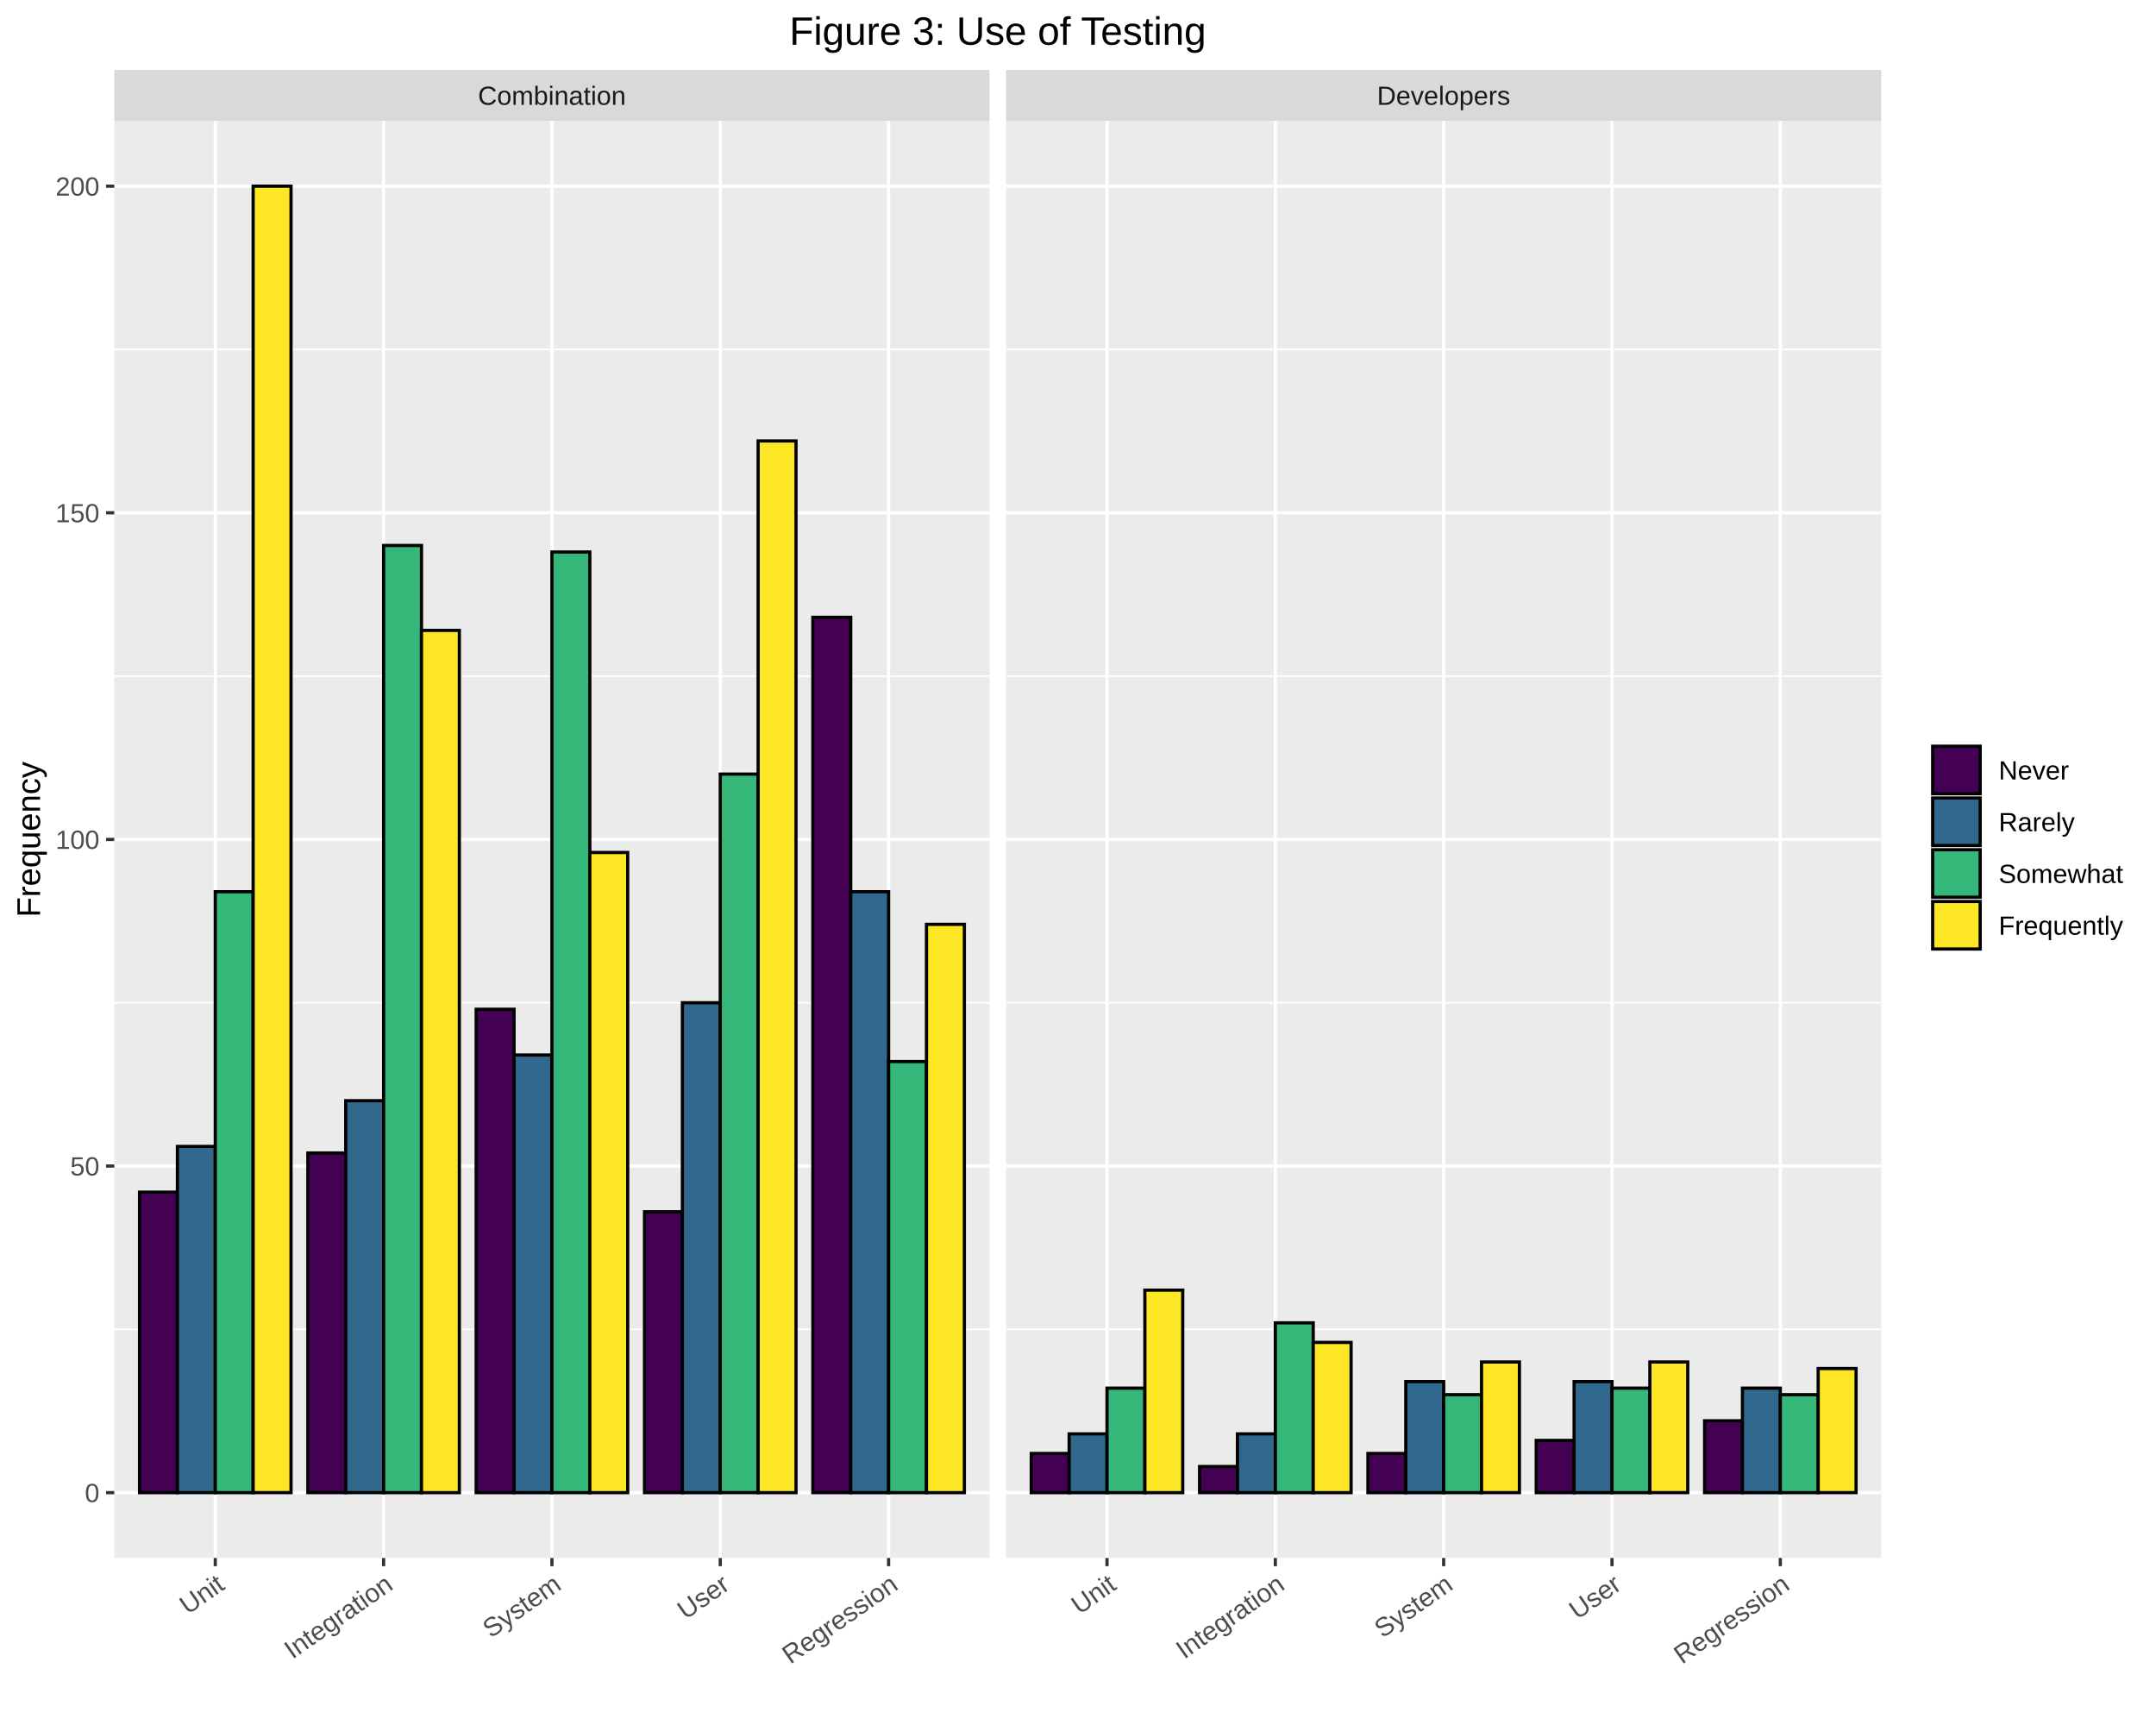
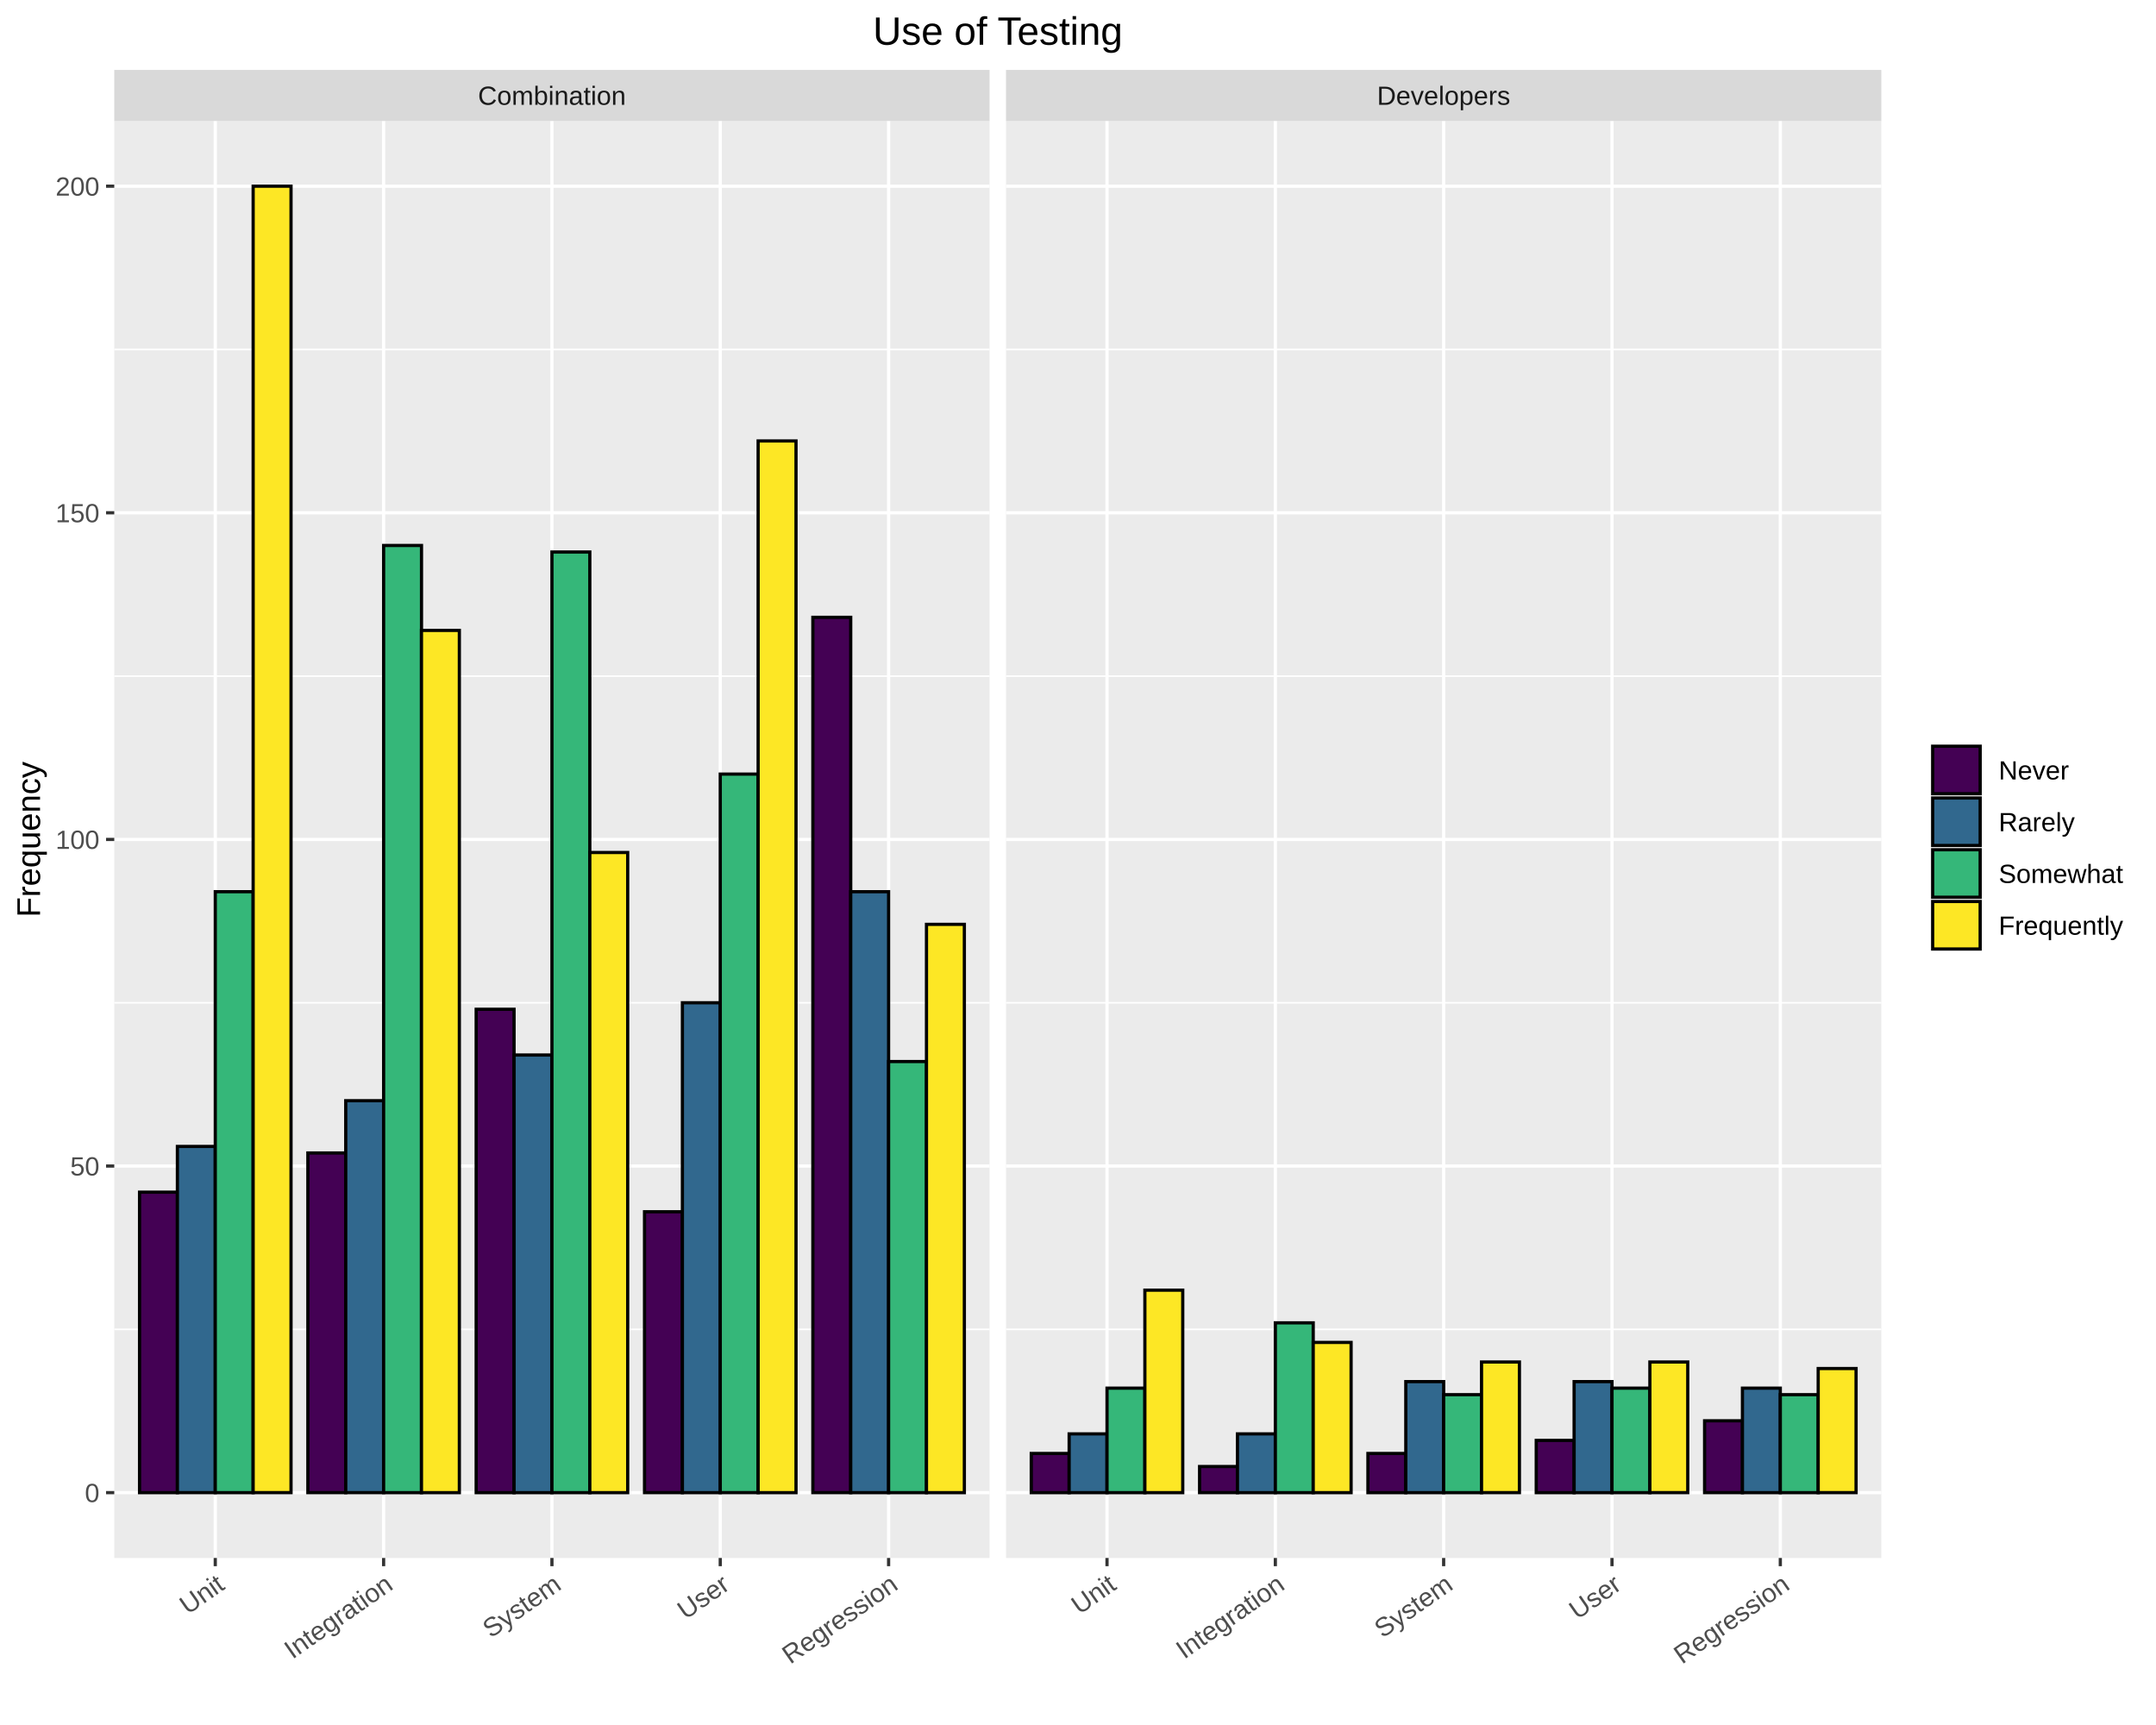
<svg xmlns="http://www.w3.org/2000/svg" class="svglite" width="720.00pt" height="576.00pt" viewBox="0 0 720.00 576.00">
  <defs>
    <style type="text/css">
    .svglite line, .svglite polyline, .svglite polygon, .svglite path, .svglite rect, .svglite circle {
      fill: none;
      stroke: #000000;
      stroke-linecap: round;
      stroke-linejoin: round;
      stroke-miterlimit: 10.00;
    }
    .svglite text {
      white-space: pre;
    }
  </style>
  </defs>
  <rect width="100%" height="100%" style="stroke: none; fill: #FFFFFF;" />
  <defs>
    <clipPath id="cpMC4wMHw3MjAuMDB8MC4wMHw1NzYuMDA=">
      <rect x="0.00" y="0.00" width="720.00" height="576.00" />
    </clipPath>
  </defs>
  <g clip-path="url(#cpMC4wMHw3MjAuMDB8MC4wMHw1NzYuMDA=)">
    <rect x="0.00" y="0.00" width="720.00" height="576.00" style="stroke-width: 1.07; stroke: #FFFFFF; fill: #FFFFFF;" />
  </g>
  <defs>
    <clipPath id="cpMzguMTZ8MzMwLjQ4fDQwLjM2fDUyMC4yMw==">
      <rect x="38.16" y="40.36" width="292.31" height="479.87" />
    </clipPath>
  </defs>
  <g clip-path="url(#cpMzguMTZ8MzMwLjQ4fDQwLjM2fDUyMC4yMw==)">
    <rect x="38.16" y="40.36" width="292.31" height="479.87" style="stroke-width: 1.07; stroke: none; fill: #EBEBEB;" />
    <polyline points="38.16,443.89 330.48,443.89 " style="stroke-width: 0.53; stroke: #FFFFFF; stroke-linecap: butt;" />
    <polyline points="38.16,334.83 330.48,334.83 " style="stroke-width: 0.53; stroke: #FFFFFF; stroke-linecap: butt;" />
    <polyline points="38.16,225.76 330.48,225.76 " style="stroke-width: 0.53; stroke: #FFFFFF; stroke-linecap: butt;" />
    <polyline points="38.16,116.70 330.48,116.70 " style="stroke-width: 0.53; stroke: #FFFFFF; stroke-linecap: butt;" />
    <polyline points="38.16,498.42 330.48,498.42 " style="stroke-width: 1.07; stroke: #FFFFFF; stroke-linecap: butt;" />
    <polyline points="38.16,389.36 330.48,389.36 " style="stroke-width: 1.07; stroke: #FFFFFF; stroke-linecap: butt;" />
    <polyline points="38.16,280.30 330.48,280.30 " style="stroke-width: 1.07; stroke: #FFFFFF; stroke-linecap: butt;" />
    <polyline points="38.16,171.23 330.48,171.23 " style="stroke-width: 1.07; stroke: #FFFFFF; stroke-linecap: butt;" />
    <polyline points="38.16,62.17 330.48,62.17 " style="stroke-width: 1.07; stroke: #FFFFFF; stroke-linecap: butt;" />
    <polyline points="71.89,520.23 71.89,40.36 " style="stroke-width: 1.07; stroke: #FFFFFF; stroke-linecap: butt;" />
    <polyline points="128.11,520.23 128.11,40.36 " style="stroke-width: 1.07; stroke: #FFFFFF; stroke-linecap: butt;" />
    <polyline points="184.32,520.23 184.32,40.36 " style="stroke-width: 1.07; stroke: #FFFFFF; stroke-linecap: butt;" />
    <polyline points="240.53,520.23 240.53,40.36 " style="stroke-width: 1.07; stroke: #FFFFFF; stroke-linecap: butt;" />
    <polyline points="296.75,520.23 296.75,40.36 " style="stroke-width: 1.07; stroke: #FFFFFF; stroke-linecap: butt;" />
    <rect x="46.60" y="398.08" width="12.65" height="100.34" style="stroke-width: 1.07; stroke-linecap: square; stroke-linejoin: miter; fill: #440154;" />
    <rect x="59.24" y="382.81" width="12.65" height="115.60" style="stroke-width: 1.07; stroke-linecap: square; stroke-linejoin: miter; fill: #31688E;" />
    <rect x="71.89" y="297.75" width="12.65" height="200.67" style="stroke-width: 1.07; stroke-linecap: square; stroke-linejoin: miter; fill: #35B779;" />
    <rect x="84.54" y="62.17" width="12.65" height="436.24" style="stroke-width: 1.07; stroke-linecap: square; stroke-linejoin: miter; fill: #FDE725;" />
    <rect x="102.81" y="384.99" width="12.65" height="113.42" style="stroke-width: 1.07; stroke-linecap: square; stroke-linejoin: miter; fill: #440154;" />
    <rect x="115.46" y="367.54" width="12.65" height="130.87" style="stroke-width: 1.07; stroke-linecap: square; stroke-linejoin: miter; fill: #31688E;" />
    <rect x="128.11" y="182.14" width="12.65" height="316.28" style="stroke-width: 1.07; stroke-linecap: square; stroke-linejoin: miter; fill: #35B779;" />
    <rect x="140.75" y="210.50" width="12.65" height="287.92" style="stroke-width: 1.07; stroke-linecap: square; stroke-linejoin: miter; fill: #FDE725;" />
    <rect x="159.02" y="337.01" width="12.65" height="161.41" style="stroke-width: 1.07; stroke-linecap: square; stroke-linejoin: miter; fill: #440154;" />
    <rect x="171.67" y="352.28" width="12.65" height="146.14" style="stroke-width: 1.07; stroke-linecap: square; stroke-linejoin: miter; fill: #31688E;" />
    <rect x="184.32" y="184.32" width="12.65" height="314.10" style="stroke-width: 1.07; stroke-linecap: square; stroke-linejoin: miter; fill: #35B779;" />
    <rect x="196.97" y="284.66" width="12.65" height="213.76" style="stroke-width: 1.07; stroke-linecap: square; stroke-linejoin: miter; fill: #FDE725;" />
    <rect x="215.24" y="404.62" width="12.65" height="93.79" style="stroke-width: 1.07; stroke-linecap: square; stroke-linejoin: miter; fill: #440154;" />
    <rect x="227.89" y="334.83" width="12.65" height="163.59" style="stroke-width: 1.07; stroke-linecap: square; stroke-linejoin: miter; fill: #31688E;" />
    <rect x="240.53" y="258.48" width="12.65" height="239.93" style="stroke-width: 1.07; stroke-linecap: square; stroke-linejoin: miter; fill: #35B779;" />
    <rect x="253.18" y="147.24" width="12.65" height="351.18" style="stroke-width: 1.07; stroke-linecap: square; stroke-linejoin: miter; fill: #FDE725;" />
    <rect x="271.45" y="206.13" width="12.65" height="292.28" style="stroke-width: 1.07; stroke-linecap: square; stroke-linejoin: miter; fill: #440154;" />
    <rect x="284.10" y="297.75" width="12.65" height="200.67" style="stroke-width: 1.07; stroke-linecap: square; stroke-linejoin: miter; fill: #31688E;" />
    <rect x="296.75" y="354.46" width="12.65" height="143.96" style="stroke-width: 1.07; stroke-linecap: square; stroke-linejoin: miter; fill: #35B779;" />
    <rect x="309.40" y="308.65" width="12.65" height="189.77" style="stroke-width: 1.07; stroke-linecap: square; stroke-linejoin: miter; fill: #FDE725;" />
  </g>
  <g clip-path="url(#cpMC4wMHw3MjAuMDB8MC4wMHw1NzYuMDA=)">
</g>
  <defs>
    <clipPath id="cpMzM1Ljk2fDYyOC4yN3w0MC4zNnw1MjAuMjM=">
      <rect x="335.96" y="40.36" width="292.31" height="479.87" />
    </clipPath>
  </defs>
  <g clip-path="url(#cpMzM1Ljk2fDYyOC4yN3w0MC4zNnw1MjAuMjM=)">
    <rect x="335.96" y="40.36" width="292.31" height="479.87" style="stroke-width: 1.07; stroke: none; fill: #EBEBEB;" />
    <polyline points="335.96,443.89 628.27,443.89 " style="stroke-width: 0.53; stroke: #FFFFFF; stroke-linecap: butt;" />
    <polyline points="335.96,334.83 628.27,334.83 " style="stroke-width: 0.53; stroke: #FFFFFF; stroke-linecap: butt;" />
    <polyline points="335.96,225.76 628.27,225.76 " style="stroke-width: 0.53; stroke: #FFFFFF; stroke-linecap: butt;" />
    <polyline points="335.96,116.70 628.27,116.70 " style="stroke-width: 0.53; stroke: #FFFFFF; stroke-linecap: butt;" />
    <polyline points="335.96,498.42 628.27,498.42 " style="stroke-width: 1.07; stroke: #FFFFFF; stroke-linecap: butt;" />
    <polyline points="335.96,389.36 628.27,389.36 " style="stroke-width: 1.07; stroke: #FFFFFF; stroke-linecap: butt;" />
    <polyline points="335.96,280.30 628.27,280.30 " style="stroke-width: 1.07; stroke: #FFFFFF; stroke-linecap: butt;" />
    <polyline points="335.96,171.23 628.27,171.23 " style="stroke-width: 1.07; stroke: #FFFFFF; stroke-linecap: butt;" />
    <polyline points="335.96,62.17 628.27,62.17 " style="stroke-width: 1.07; stroke: #FFFFFF; stroke-linecap: butt;" />
    <polyline points="369.69,520.23 369.69,40.36 " style="stroke-width: 1.07; stroke: #FFFFFF; stroke-linecap: butt;" />
    <polyline points="425.90,520.23 425.90,40.36 " style="stroke-width: 1.07; stroke: #FFFFFF; stroke-linecap: butt;" />
    <polyline points="482.11,520.23 482.11,40.36 " style="stroke-width: 1.07; stroke: #FFFFFF; stroke-linecap: butt;" />
    <polyline points="538.33,520.23 538.33,40.36 " style="stroke-width: 1.07; stroke: #FFFFFF; stroke-linecap: butt;" />
    <polyline points="594.54,520.23 594.54,40.36 " style="stroke-width: 1.07; stroke: #FFFFFF; stroke-linecap: butt;" />
    <rect x="344.39" y="485.33" width="12.65" height="13.09" style="stroke-width: 1.07; stroke-linecap: square; stroke-linejoin: miter; fill: #440154;" />
    <rect x="357.04" y="478.79" width="12.65" height="19.63" style="stroke-width: 1.07; stroke-linecap: square; stroke-linejoin: miter; fill: #31688E;" />
    <rect x="369.69" y="463.52" width="12.65" height="34.90" style="stroke-width: 1.07; stroke-linecap: square; stroke-linejoin: miter; fill: #35B779;" />
    <rect x="382.33" y="430.80" width="12.65" height="67.62" style="stroke-width: 1.07; stroke-linecap: square; stroke-linejoin: miter; fill: #FDE725;" />
    <rect x="400.60" y="489.69" width="12.65" height="8.72" style="stroke-width: 1.07; stroke-linecap: square; stroke-linejoin: miter; fill: #440154;" />
    <rect x="413.25" y="478.79" width="12.65" height="19.63" style="stroke-width: 1.07; stroke-linecap: square; stroke-linejoin: miter; fill: #31688E;" />
    <rect x="425.90" y="441.71" width="12.65" height="56.71" style="stroke-width: 1.07; stroke-linecap: square; stroke-linejoin: miter; fill: #35B779;" />
    <rect x="438.55" y="448.25" width="12.65" height="50.17" style="stroke-width: 1.07; stroke-linecap: square; stroke-linejoin: miter; fill: #FDE725;" />
    <rect x="456.82" y="485.33" width="12.65" height="13.09" style="stroke-width: 1.07; stroke-linecap: square; stroke-linejoin: miter; fill: #440154;" />
    <rect x="469.47" y="461.34" width="12.65" height="37.08" style="stroke-width: 1.07; stroke-linecap: square; stroke-linejoin: miter; fill: #31688E;" />
    <rect x="482.11" y="465.70" width="12.65" height="32.72" style="stroke-width: 1.07; stroke-linecap: square; stroke-linejoin: miter; fill: #35B779;" />
    <rect x="494.76" y="454.79" width="12.65" height="43.62" style="stroke-width: 1.07; stroke-linecap: square; stroke-linejoin: miter; fill: #FDE725;" />
    <rect x="513.03" y="480.97" width="12.65" height="17.45" style="stroke-width: 1.07; stroke-linecap: square; stroke-linejoin: miter; fill: #440154;" />
    <rect x="525.68" y="461.34" width="12.65" height="37.08" style="stroke-width: 1.07; stroke-linecap: square; stroke-linejoin: miter; fill: #31688E;" />
    <rect x="538.33" y="463.52" width="12.65" height="34.90" style="stroke-width: 1.07; stroke-linecap: square; stroke-linejoin: miter; fill: #35B779;" />
    <rect x="550.98" y="454.79" width="12.65" height="43.62" style="stroke-width: 1.07; stroke-linecap: square; stroke-linejoin: miter; fill: #FDE725;" />
    <rect x="569.25" y="474.42" width="12.65" height="23.99" style="stroke-width: 1.07; stroke-linecap: square; stroke-linejoin: miter; fill: #440154;" />
    <rect x="581.89" y="463.52" width="12.65" height="34.90" style="stroke-width: 1.07; stroke-linecap: square; stroke-linejoin: miter; fill: #31688E;" />
    <rect x="594.54" y="465.70" width="12.65" height="32.72" style="stroke-width: 1.07; stroke-linecap: square; stroke-linejoin: miter; fill: #35B779;" />
    <rect x="607.19" y="456.97" width="12.65" height="41.44" style="stroke-width: 1.07; stroke-linecap: square; stroke-linejoin: miter; fill: #FDE725;" />
  </g>
  <g clip-path="url(#cpMC4wMHw3MjAuMDB8MC4wMHw1NzYuMDA=)">
</g>
  <defs>
    <clipPath id="cpMzguMTZ8MzMwLjQ4fDIzLjM0fDQwLjM2">
      <rect x="38.16" y="23.34" width="292.31" height="17.03" />
    </clipPath>
  </defs>
  <g clip-path="url(#cpMzguMTZ8MzMwLjQ4fDIzLjM0fDQwLjM2)">
    <rect x="38.16" y="23.34" width="292.31" height="17.03" style="stroke-width: 1.07; stroke: none; fill: #D9D9D9;" />
    <text x="184.32" y="35.00" text-anchor="middle" style="font-size: 8.80px;fill: #1A1A1A; font-family: &quot;Arial&quot;;" textLength="49.40px" lengthAdjust="spacingAndGlyphs">Combination</text>
  </g>
  <g clip-path="url(#cpMC4wMHw3MjAuMDB8MC4wMHw1NzYuMDA=)">
</g>
  <defs>
    <clipPath id="cpMzM1Ljk2fDYyOC4yN3wyMy4zNHw0MC4zNg==">
      <rect x="335.96" y="23.34" width="292.31" height="17.03" />
    </clipPath>
  </defs>
  <g clip-path="url(#cpMzM1Ljk2fDYyOC4yN3wyMy4zNHw0MC4zNg==)">
    <rect x="335.96" y="23.34" width="292.31" height="17.03" style="stroke-width: 1.07; stroke: none; fill: #D9D9D9;" />
    <text x="482.11" y="35.00" text-anchor="middle" style="font-size: 8.80px;fill: #1A1A1A; font-family: &quot;Arial&quot;;" textLength="44.51px" lengthAdjust="spacingAndGlyphs">Developers</text>
  </g>
  <g clip-path="url(#cpMC4wMHw3MjAuMDB8MC4wMHw1NzYuMDA=)">
    <polyline points="71.89,522.97 71.89,520.23 " style="stroke-width: 1.07; stroke: #333333; stroke-linecap: butt;" />
    <polyline points="128.11,522.97 128.11,520.23 " style="stroke-width: 1.07; stroke: #333333; stroke-linecap: butt;" />
    <polyline points="184.32,522.97 184.32,520.23 " style="stroke-width: 1.07; stroke: #333333; stroke-linecap: butt;" />
    <polyline points="240.53,522.97 240.53,520.23 " style="stroke-width: 1.07; stroke: #333333; stroke-linecap: butt;" />
    <polyline points="296.75,522.97 296.75,520.23 " style="stroke-width: 1.07; stroke: #333333; stroke-linecap: butt;" />
    <text transform="translate(75.51,530.33) rotate(-35)" text-anchor="end" style="font-size: 8.80px;fill: #4D4D4D; font-family: &quot;Arial&quot;;" textLength="15.64px" lengthAdjust="spacingAndGlyphs">Unit</text>
    <text transform="translate(131.72,530.33) rotate(-35)" text-anchor="end" style="font-size: 8.80px;fill: #4D4D4D; font-family: &quot;Arial&quot;;" textLength="41.58px" lengthAdjust="spacingAndGlyphs">Integration</text>
    <text transform="translate(187.94,530.33) rotate(-35)" text-anchor="end" style="font-size: 8.80px;fill: #4D4D4D; font-family: &quot;Arial&quot;;" textLength="29.33px" lengthAdjust="spacingAndGlyphs">System</text>
    <text transform="translate(244.15,530.33) rotate(-35)" text-anchor="end" style="font-size: 8.80px;fill: #4D4D4D; font-family: &quot;Arial&quot;;" textLength="18.58px" lengthAdjust="spacingAndGlyphs">User</text>
    <text transform="translate(300.37,530.33) rotate(-35)" text-anchor="end" style="font-size: 8.80px;fill: #4D4D4D; font-family: &quot;Arial&quot;;" textLength="44.51px" lengthAdjust="spacingAndGlyphs">Regression</text>
    <polyline points="369.69,522.97 369.69,520.23 " style="stroke-width: 1.07; stroke: #333333; stroke-linecap: butt;" />
    <polyline points="425.90,522.97 425.90,520.23 " style="stroke-width: 1.07; stroke: #333333; stroke-linecap: butt;" />
    <polyline points="482.11,522.97 482.11,520.23 " style="stroke-width: 1.07; stroke: #333333; stroke-linecap: butt;" />
    <polyline points="538.33,522.97 538.33,520.23 " style="stroke-width: 1.07; stroke: #333333; stroke-linecap: butt;" />
    <polyline points="594.54,522.97 594.54,520.23 " style="stroke-width: 1.07; stroke: #333333; stroke-linecap: butt;" />
    <text transform="translate(373.30,530.33) rotate(-35)" text-anchor="end" style="font-size: 8.80px;fill: #4D4D4D; font-family: &quot;Arial&quot;;" textLength="15.64px" lengthAdjust="spacingAndGlyphs">Unit</text>
    <text transform="translate(429.52,530.33) rotate(-35)" text-anchor="end" style="font-size: 8.80px;fill: #4D4D4D; font-family: &quot;Arial&quot;;" textLength="41.58px" lengthAdjust="spacingAndGlyphs">Integration</text>
    <text transform="translate(485.73,530.33) rotate(-35)" text-anchor="end" style="font-size: 8.80px;fill: #4D4D4D; font-family: &quot;Arial&quot;;" textLength="29.33px" lengthAdjust="spacingAndGlyphs">System</text>
    <text transform="translate(541.95,530.33) rotate(-35)" text-anchor="end" style="font-size: 8.80px;fill: #4D4D4D; font-family: &quot;Arial&quot;;" textLength="18.58px" lengthAdjust="spacingAndGlyphs">User</text>
    <text transform="translate(598.16,530.33) rotate(-35)" text-anchor="end" style="font-size: 8.80px;fill: #4D4D4D; font-family: &quot;Arial&quot;;" textLength="44.51px" lengthAdjust="spacingAndGlyphs">Regression</text>
    <text x="33.23" y="501.57" text-anchor="end" style="font-size: 8.80px;fill: #4D4D4D; font-family: &quot;Arial&quot;;" textLength="4.90px" lengthAdjust="spacingAndGlyphs">0</text>
    <text x="33.23" y="392.51" text-anchor="end" style="font-size: 8.80px;fill: #4D4D4D; font-family: &quot;Arial&quot;;" textLength="9.79px" lengthAdjust="spacingAndGlyphs">50</text>
    <text x="33.23" y="283.45" text-anchor="end" style="font-size: 8.80px;fill: #4D4D4D; font-family: &quot;Arial&quot;;" textLength="14.69px" lengthAdjust="spacingAndGlyphs">100</text>
    <text x="33.23" y="174.39" text-anchor="end" style="font-size: 8.80px;fill: #4D4D4D; font-family: &quot;Arial&quot;;" textLength="14.69px" lengthAdjust="spacingAndGlyphs">150</text>
    <text x="33.23" y="65.33" text-anchor="end" style="font-size: 8.80px;fill: #4D4D4D; font-family: &quot;Arial&quot;;" textLength="14.69px" lengthAdjust="spacingAndGlyphs">200</text>
    <polyline points="35.42,498.42 38.16,498.42 " style="stroke-width: 1.07; stroke: #333333; stroke-linecap: butt;" />
    <polyline points="35.42,389.36 38.16,389.36 " style="stroke-width: 1.07; stroke: #333333; stroke-linecap: butt;" />
    <polyline points="35.42,280.30 38.16,280.30 " style="stroke-width: 1.07; stroke: #333333; stroke-linecap: butt;" />
    <polyline points="35.42,171.23 38.16,171.23 " style="stroke-width: 1.07; stroke: #333333; stroke-linecap: butt;" />
    <polyline points="35.42,62.17 38.16,62.17 " style="stroke-width: 1.07; stroke: #333333; stroke-linecap: butt;" />
    <text transform="translate(13.37,280.30) rotate(-90)" text-anchor="middle" style="font-size: 11.00px; font-family: &quot;Arial&quot;;" textLength="51.98px" lengthAdjust="spacingAndGlyphs">Frequency</text>
    <rect x="639.23" y="237.52" width="75.29" height="85.56" style="stroke-width: 1.07; stroke: none; fill: #FFFFFF;" />
    <rect x="644.71" y="248.48" width="17.28" height="17.28" style="stroke-width: 1.07; stroke: none; fill: #F2F2F2;" />
    <rect x="645.42" y="249.18" width="15.86" height="15.86" style="stroke-width: 1.07; stroke-linecap: square; stroke-linejoin: miter; fill: #440154;" />
    <rect x="644.71" y="265.76" width="17.28" height="17.28" style="stroke-width: 1.07; stroke: none; fill: #F2F2F2;" />
    <rect x="645.42" y="266.46" width="15.86" height="15.86" style="stroke-width: 1.07; stroke-linecap: square; stroke-linejoin: miter; fill: #31688E;" />
    <rect x="644.71" y="283.04" width="17.28" height="17.28" style="stroke-width: 1.07; stroke: none; fill: #F2F2F2;" />
    <rect x="645.42" y="283.74" width="15.86" height="15.86" style="stroke-width: 1.07; stroke-linecap: square; stroke-linejoin: miter; fill: #35B779;" />
    <rect x="644.71" y="300.32" width="17.28" height="17.28" style="stroke-width: 1.07; stroke: none; fill: #F2F2F2;" />
    <rect x="645.42" y="301.02" width="15.86" height="15.86" style="stroke-width: 1.07; stroke-linecap: square; stroke-linejoin: miter; fill: #FDE725;" />
    <text x="667.47" y="260.27" style="font-size: 8.80px; font-family: &quot;Arial&quot;;" textLength="23.47px" lengthAdjust="spacingAndGlyphs">Never</text>
    <text x="667.47" y="277.55" style="font-size: 8.80px; font-family: &quot;Arial&quot;;" textLength="25.42px" lengthAdjust="spacingAndGlyphs">Rarely</text>
    <text x="667.47" y="294.83" style="font-size: 8.80px; font-family: &quot;Arial&quot;;" textLength="41.57px" lengthAdjust="spacingAndGlyphs">Somewhat</text>
    <text x="667.47" y="312.11" style="font-size: 8.80px; font-family: &quot;Arial&quot;;" textLength="41.57px" lengthAdjust="spacingAndGlyphs">Frequently</text>
-     <text x="333.22" y="14.94" text-anchor="middle" style="font-size: 13.20px; font-family: &quot;Arial&quot;;" textLength="140.77px" lengthAdjust="spacingAndGlyphs">Figure 3: Use of Testing</text>
+     <text x="333.22" y="14.94" text-anchor="middle" style="font-size: 13.20px; font-family: &quot;Arial&quot;;" textLength="88.71px" lengthAdjust="spacingAndGlyphs"> Use of Testing</text>
  </g>
</svg>
